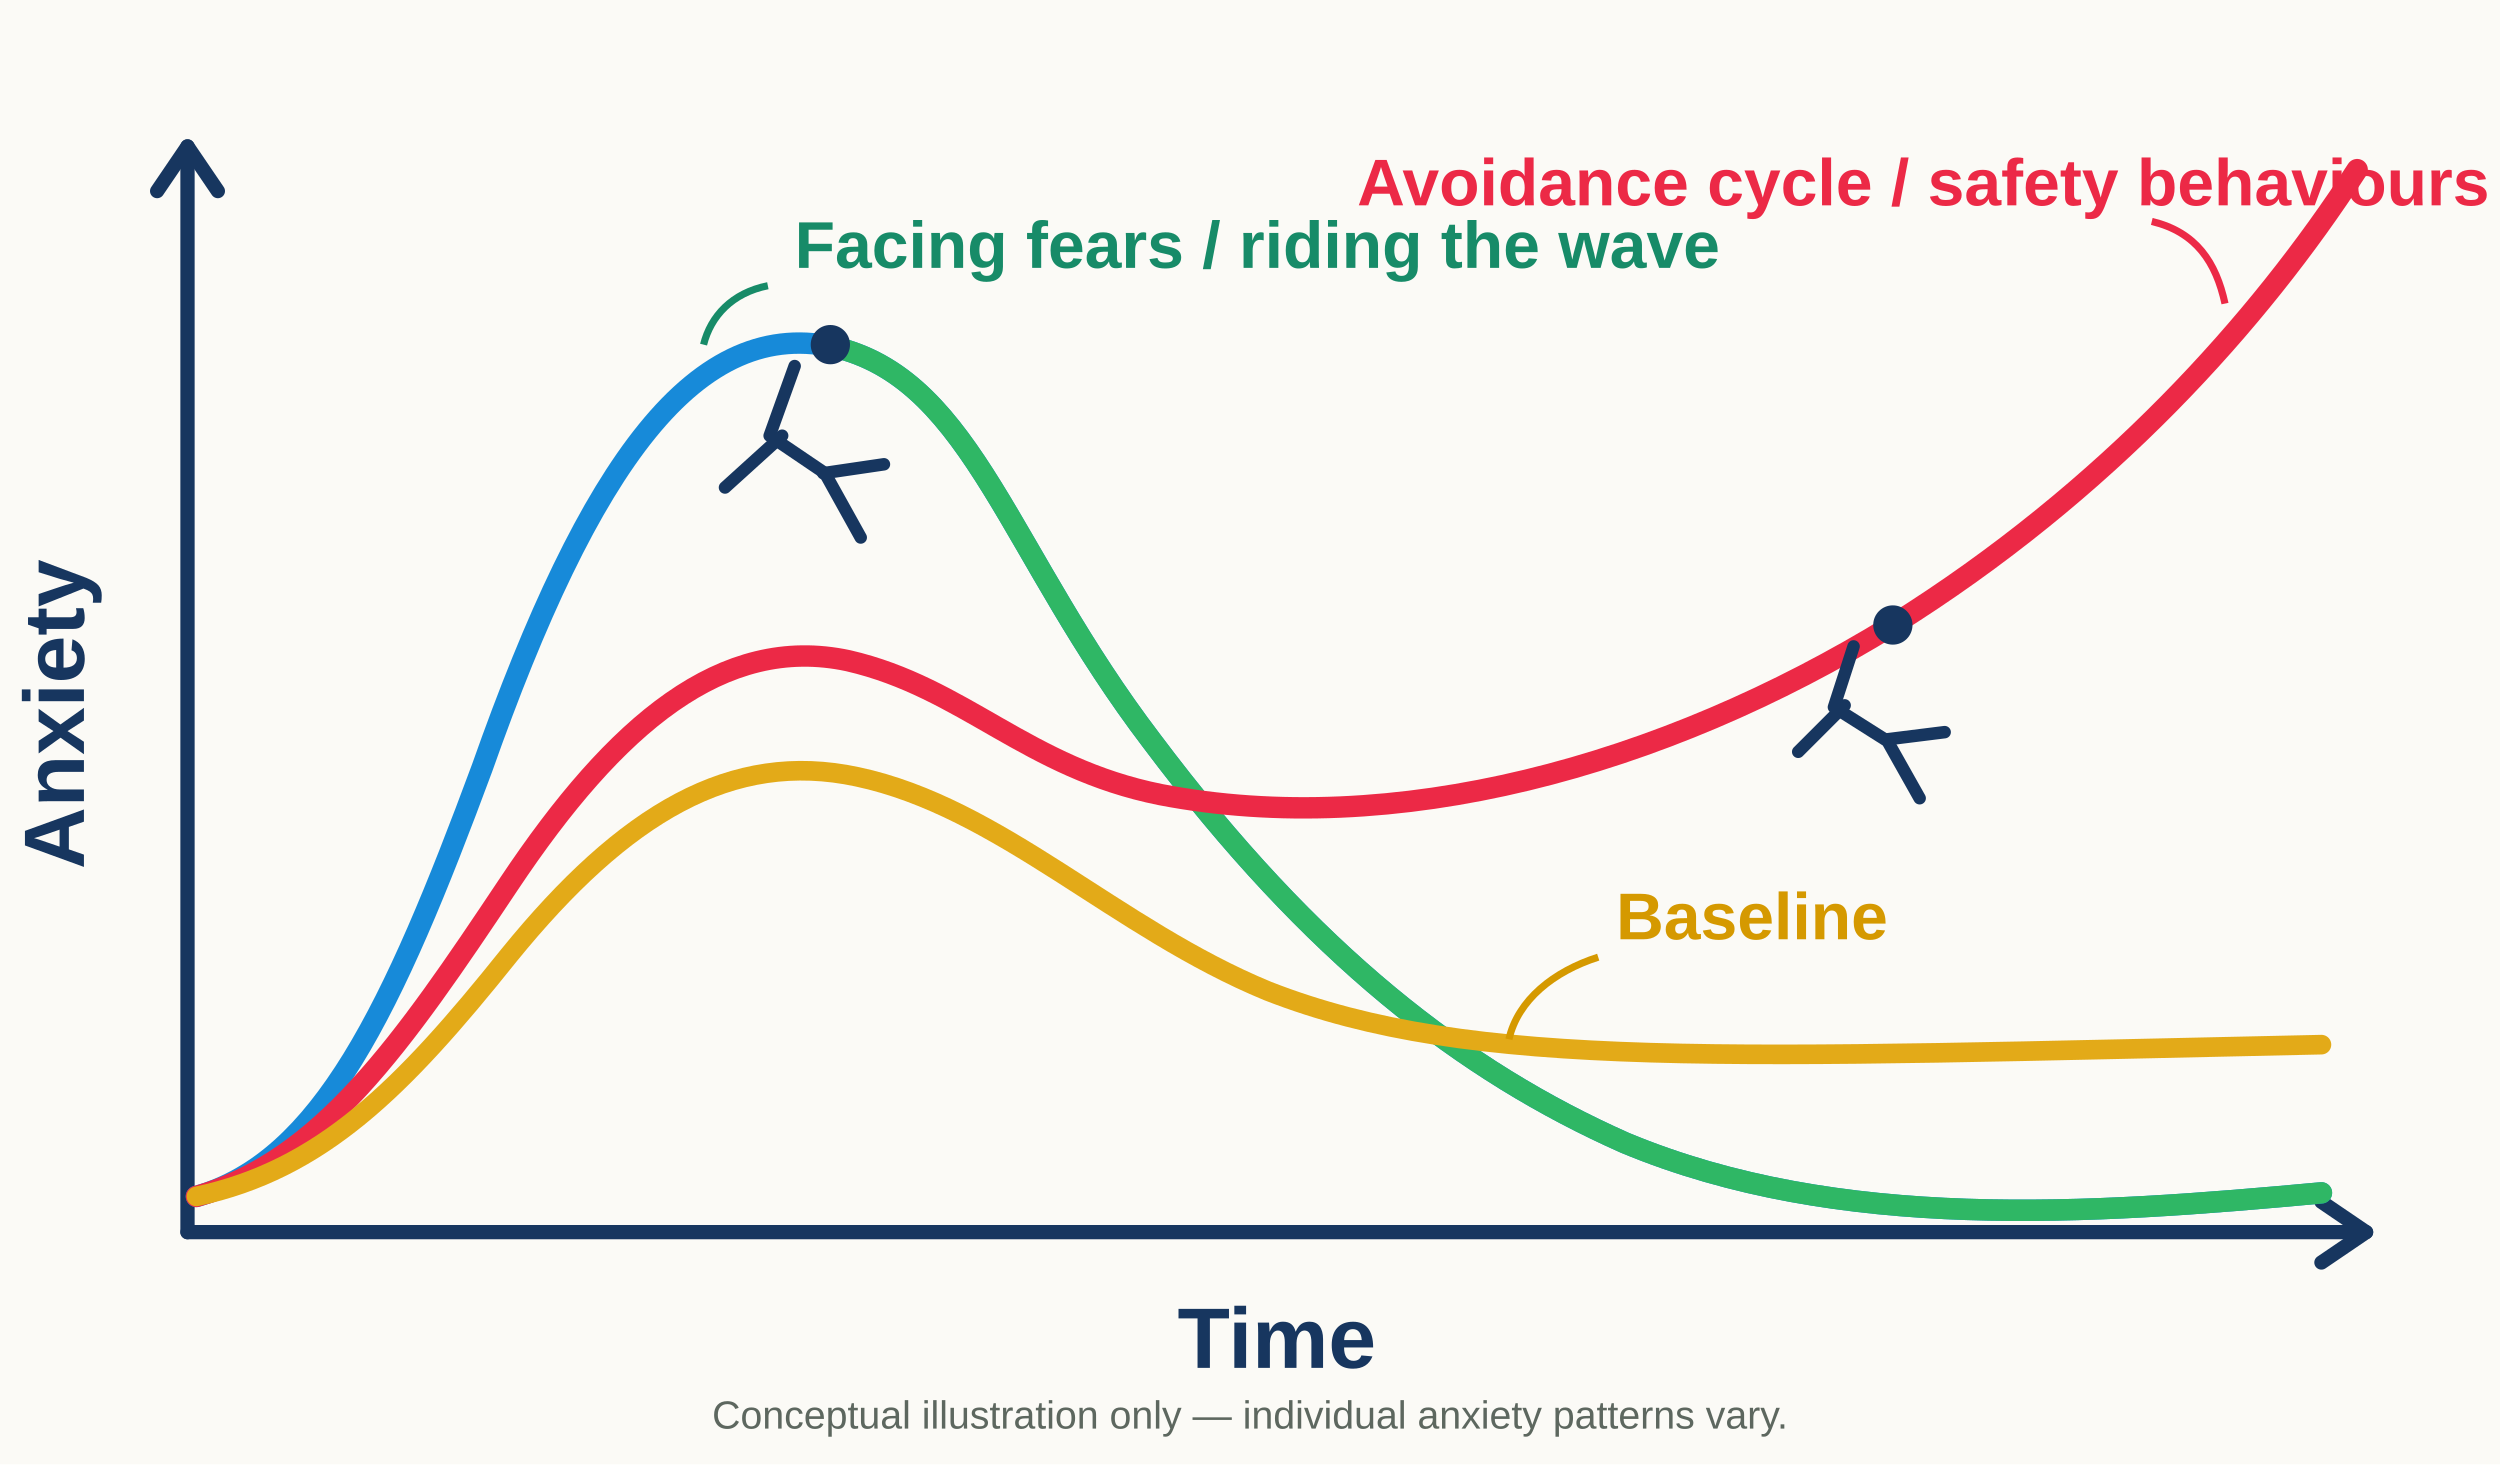
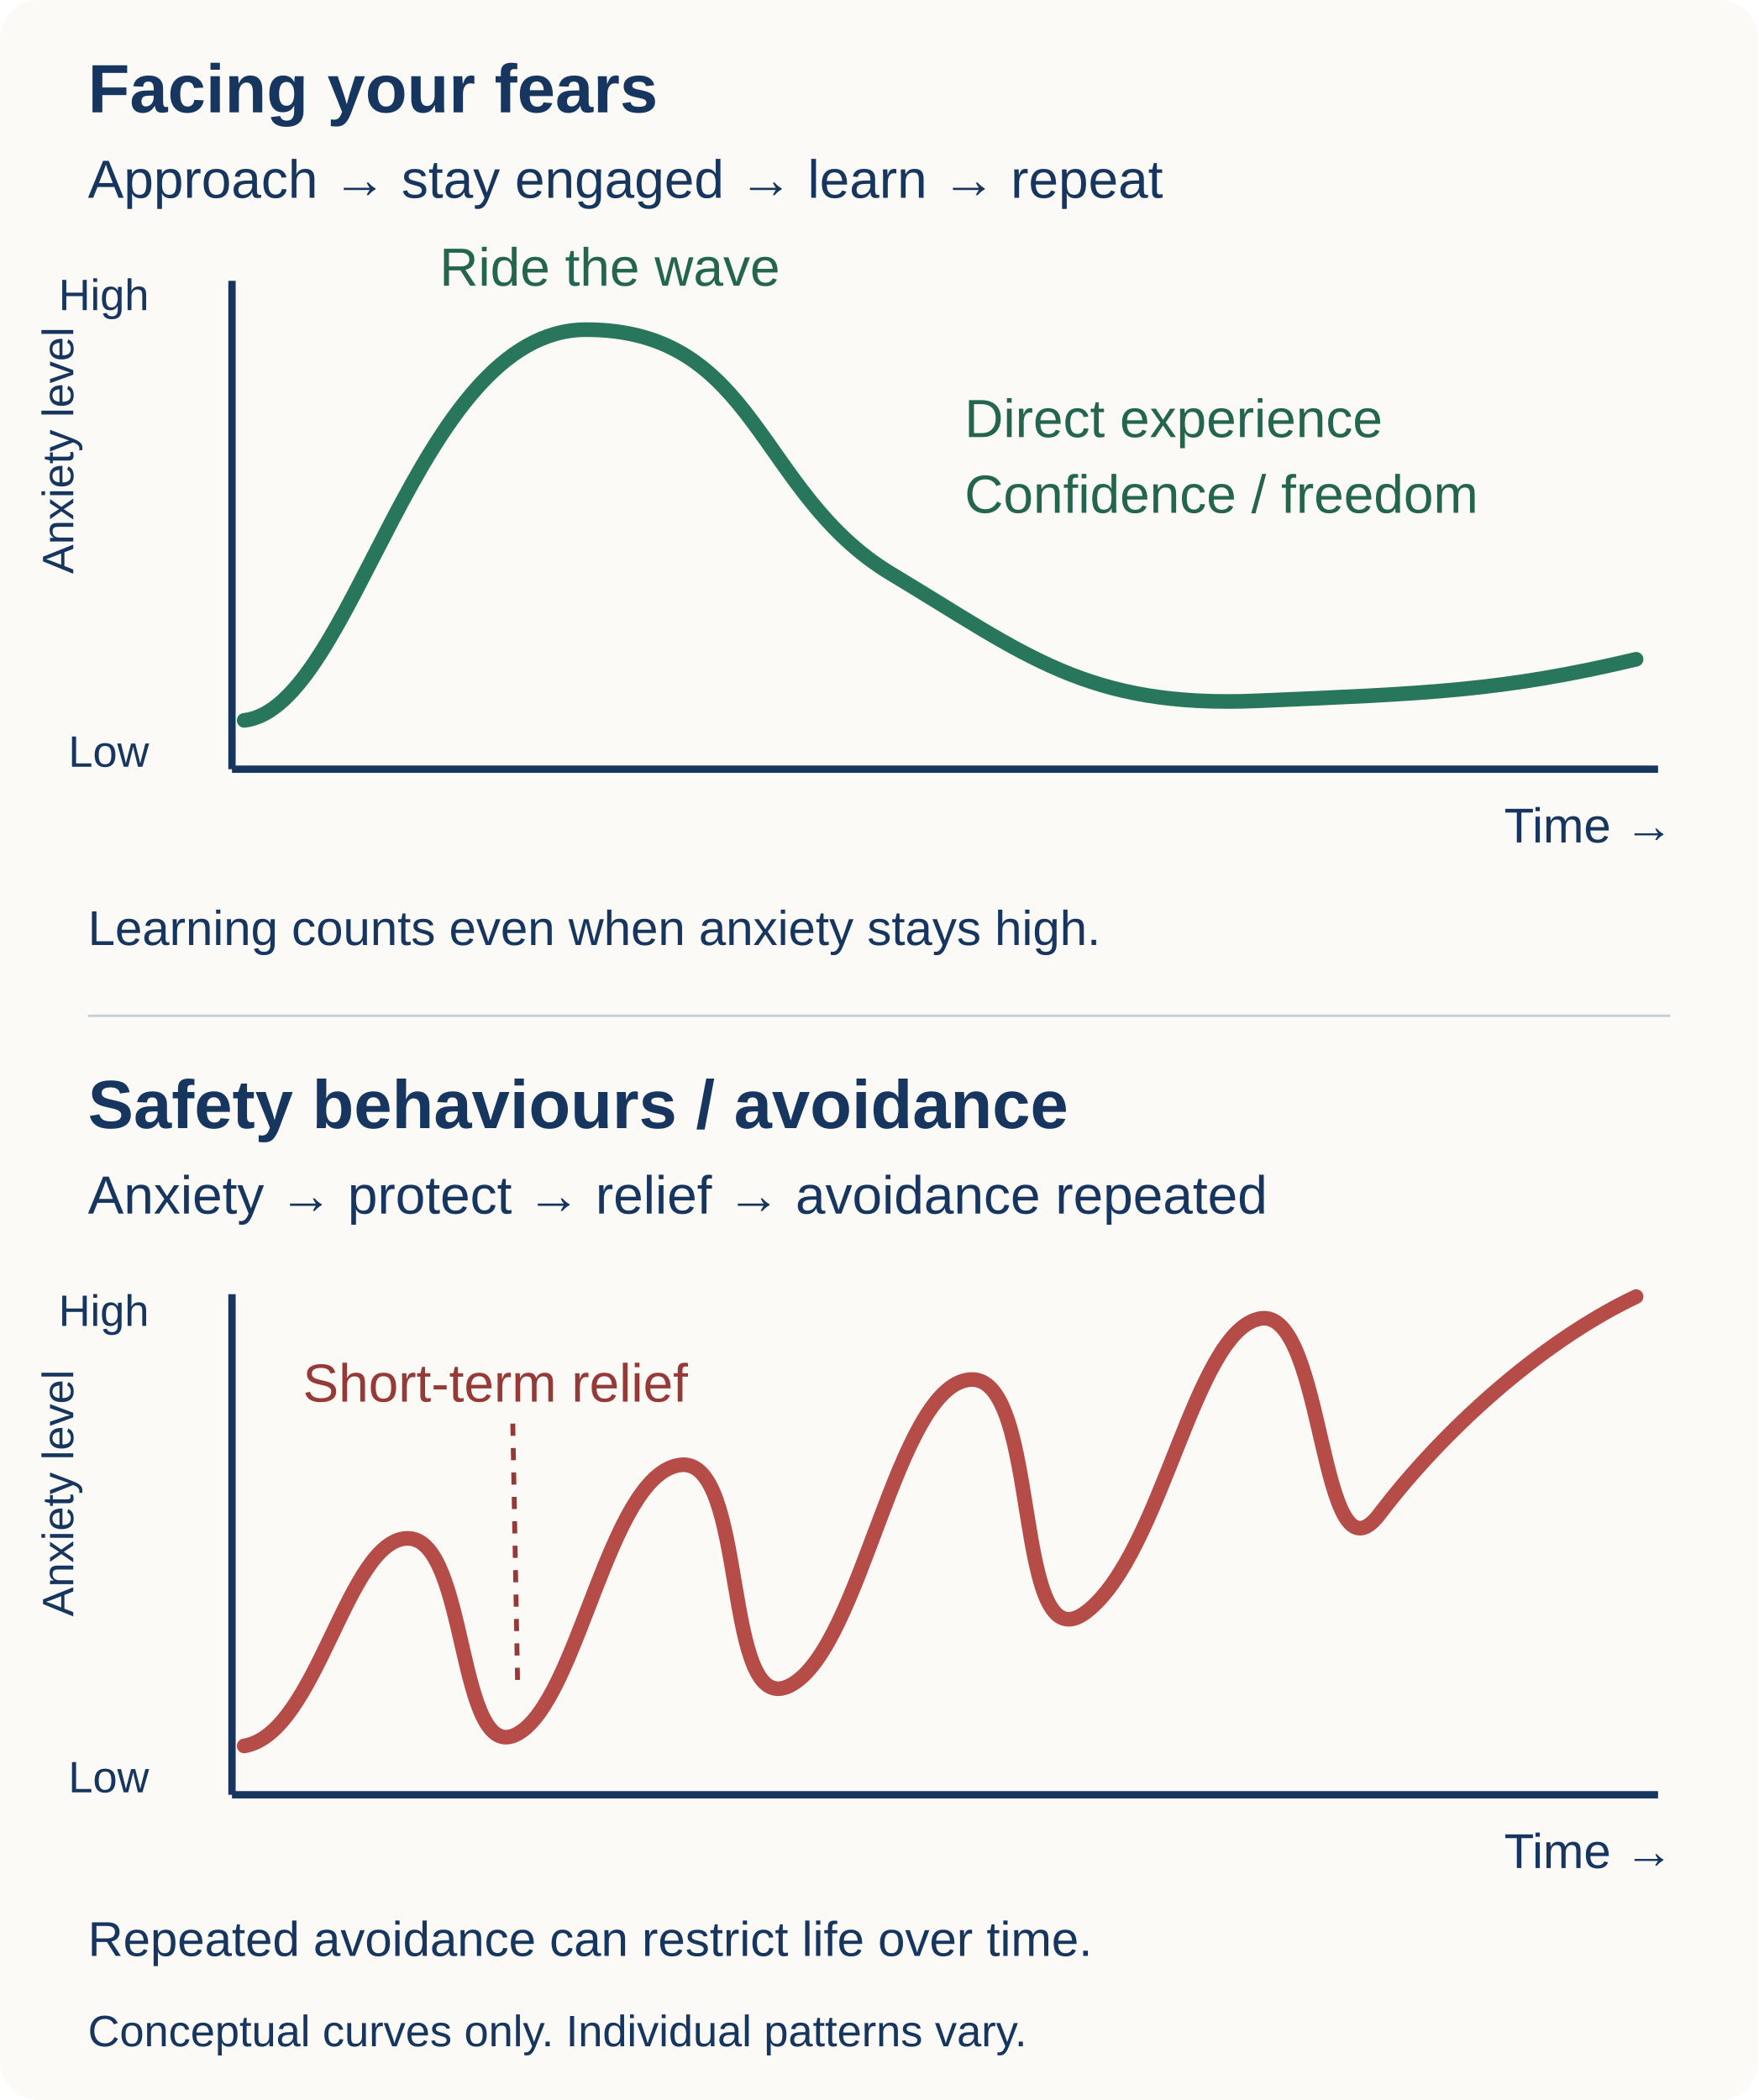
- <svg xmlns="http://www.w3.org/2000/svg" viewBox="0 0 1400 820" role="img" aria-labelledby="title desc">
-   <rect width="1400" height="820" fill="#fbfaf6" />
-   <g stroke="#17365f" stroke-width="8" fill="none" stroke-linecap="round" stroke-linejoin="round">
-     <path d="M105 690 V82" />
-     <path d="M105 690 H1325" />
-     <path d="M105 82 l-17 25 M105 82 l17 25" />
-     <path d="M1325 690 l-25-17 M1325 690 l-25 17" />
+ <svg xmlns="http://www.w3.org/2000/svg" viewBox="0 0 720 860" role="img" aria-labelledby="title desc">
+   <rect width="720" height="860" rx="16" fill="#fbfaf6" />
+   <g font-family="Arial, sans-serif" fill="#17365f">
+     <text x="36" y="46" font-size="28" font-weight="700">Facing your fears</text>
+     <text x="36" y="81" font-size="22">Approach → stay engaged → learn → repeat</text>
+     <g stroke="#17365f" stroke-width="3" fill="none">
+       <path d="M95 315 V115 M95 315 H679" />
+     </g>
+     <text x="24" y="127" font-size="18">High</text>
+     <text x="28" y="314" font-size="18">Low</text>
+     <text x="30" y="235" font-size="18" transform="rotate(-90 30 235)">Anxiety level</text>
+     <text x="616" y="345" font-size="20">Time →</text>
+     <path d="M100 295 C145 290 170 135 240 135 C310 135 310 202 365 235 S445 290 515 287 S615 283 670 270" fill="none" stroke="#28775d" stroke-width="6" stroke-linecap="round" />
+     <text x="180" y="117" font-size="22" fill="#23654f">Ride the wave</text>
+     <text x="395" y="179" font-size="22" fill="#23654f">Direct experience</text>
+     <text x="395" y="210" font-size="22" fill="#23654f">Confidence / freedom</text>
+     <text x="36" y="387" font-size="20">Learning counts even when anxiety stays high.</text>
+     <path d="M36 416 H684" stroke="#c5d0d5" />
+     <text x="36" y="462" font-size="28" font-weight="700">Safety behaviours / avoidance</text>
+     <text x="36" y="497" font-size="22">Anxiety → protect → relief → avoidance repeated</text>
+     <g stroke="#17365f" stroke-width="3" fill="none">
+       <path d="M95 735 V530 M95 735 H679" />
+     </g>
+     <text x="24" y="543" font-size="18">High</text>
+     <text x="28" y="734" font-size="18">Low</text>
+     <text x="30" y="662" font-size="18" transform="rotate(-90 30 662)">Anxiety level</text>
+     <text x="616" y="765" font-size="20">Time →</text>
+     <path d="M100 715 C130 710 142 630 167 630 S187 724 212 710 S249 605 278 600 S295 706 324 690 S367 568 397 565 S414 684 445 660 S489 545 516 540 S540 653 565 620 S630 550 670 531" fill="none" stroke="#b64c48" stroke-width="6" stroke-linecap="round" />
+     <text x="124" y="574" font-size="22" fill="#963a38">Short-term relief</text>
+     <path d="M210 583 L212 691" stroke="#963a38" stroke-width="2" stroke-dasharray="5 5" />
+     <text x="36" y="801" font-size="20">Repeated avoidance can restrict life over time.</text>
+     <text x="36" y="838" font-size="18">Conceptual curves only. Individual patterns vary.</text>
  </g>
-   <text x="715" y="766" text-anchor="middle" font-family="Arial, Helvetica, sans-serif" font-size="48" font-weight="700" fill="#17365f">Time</text>
-   <text x="47" y="400" text-anchor="middle" transform="rotate(-90 47 400)" font-family="Arial, Helvetica, sans-serif" font-size="48" font-weight="700" fill="#17365f">Anxiety</text>
-   <path d="M110 670 C180 650 220 565 270 430 C330 260 390 175 470 195 C545 215 565 310 645 415 C735 535 820 600 910 640 C1030 690 1170 680 1300 668" fill="none" stroke="#178ad9" stroke-width="12" stroke-linecap="round" />
-   <path d="M470 195 C545 215 565 310 645 415 C735 535 820 600 910 640 C1030 690 1170 680 1300 668" fill="none" stroke="#2fb765" stroke-width="12" stroke-linecap="round" />
-   <path d="M110 670 C180 650 225 585 285 495 C345 405 405 355 475 370 C540 385 575 430 650 445 C780 470 930 430 1060 350 C1180 275 1265 180 1320 95" fill="none" stroke="#ec2946" stroke-width="12" stroke-linecap="round" />
-   <path d="M110 670 C180 655 225 610 285 535 C350 455 410 420 480 435 C560 452 625 520 710 555 C825 600 970 592 1300 585" fill="none" stroke="#e3aa18" stroke-width="11" stroke-linecap="round" />
-   <g font-family="Arial, Helvetica, sans-serif" font-weight="700">
-     <text x="445" y="150" font-size="37" fill="#178b68">Facing fears / riding the wave</text>
-     <path d="M430 160 C410 164 398 177 394 193" fill="none" stroke="#178b68" stroke-width="4" />
-     <text x="760" y="115" font-size="37" fill="#ec2946">Avoidance cycle / safety behaviours</text>
-     <path d="M1205 124 C1230 130 1241 147 1246 170" fill="none" stroke="#ec2946" stroke-width="4" />
-     <text x="905" y="526" font-size="37" fill="#d59900">Baseline</text>
-     <path d="M895 536 C870 544 850 560 845 582" fill="none" stroke="#d59900" stroke-width="4" />
-   </g>
-   <g fill="#17365f">
-     <circle cx="465" cy="193" r="11" />
-     <circle cx="1060" cy="350" r="11" />
-   </g>
-   <g stroke="#17365f" stroke-width="7" fill="none" stroke-linecap="round" stroke-linejoin="round">
-     <path d="M445 205 l-14 39 31 21 20 36" />
-     <path d="M438 244 l-32 29" />
-     <path d="M461 265 l34-5" />
-     <path d="M1038 362 l-11 34 30 19 18 32" />
-     <path d="M1033 395 l-26 26" />
-     <path d="M1057 414 l32-4" />
-   </g>
-   <text x="700" y="800" text-anchor="middle" font-family="Arial, Helvetica, sans-serif" font-size="22" fill="#5d675f">Conceptual illustration only — individual anxiety patterns vary.</text>
</svg>
